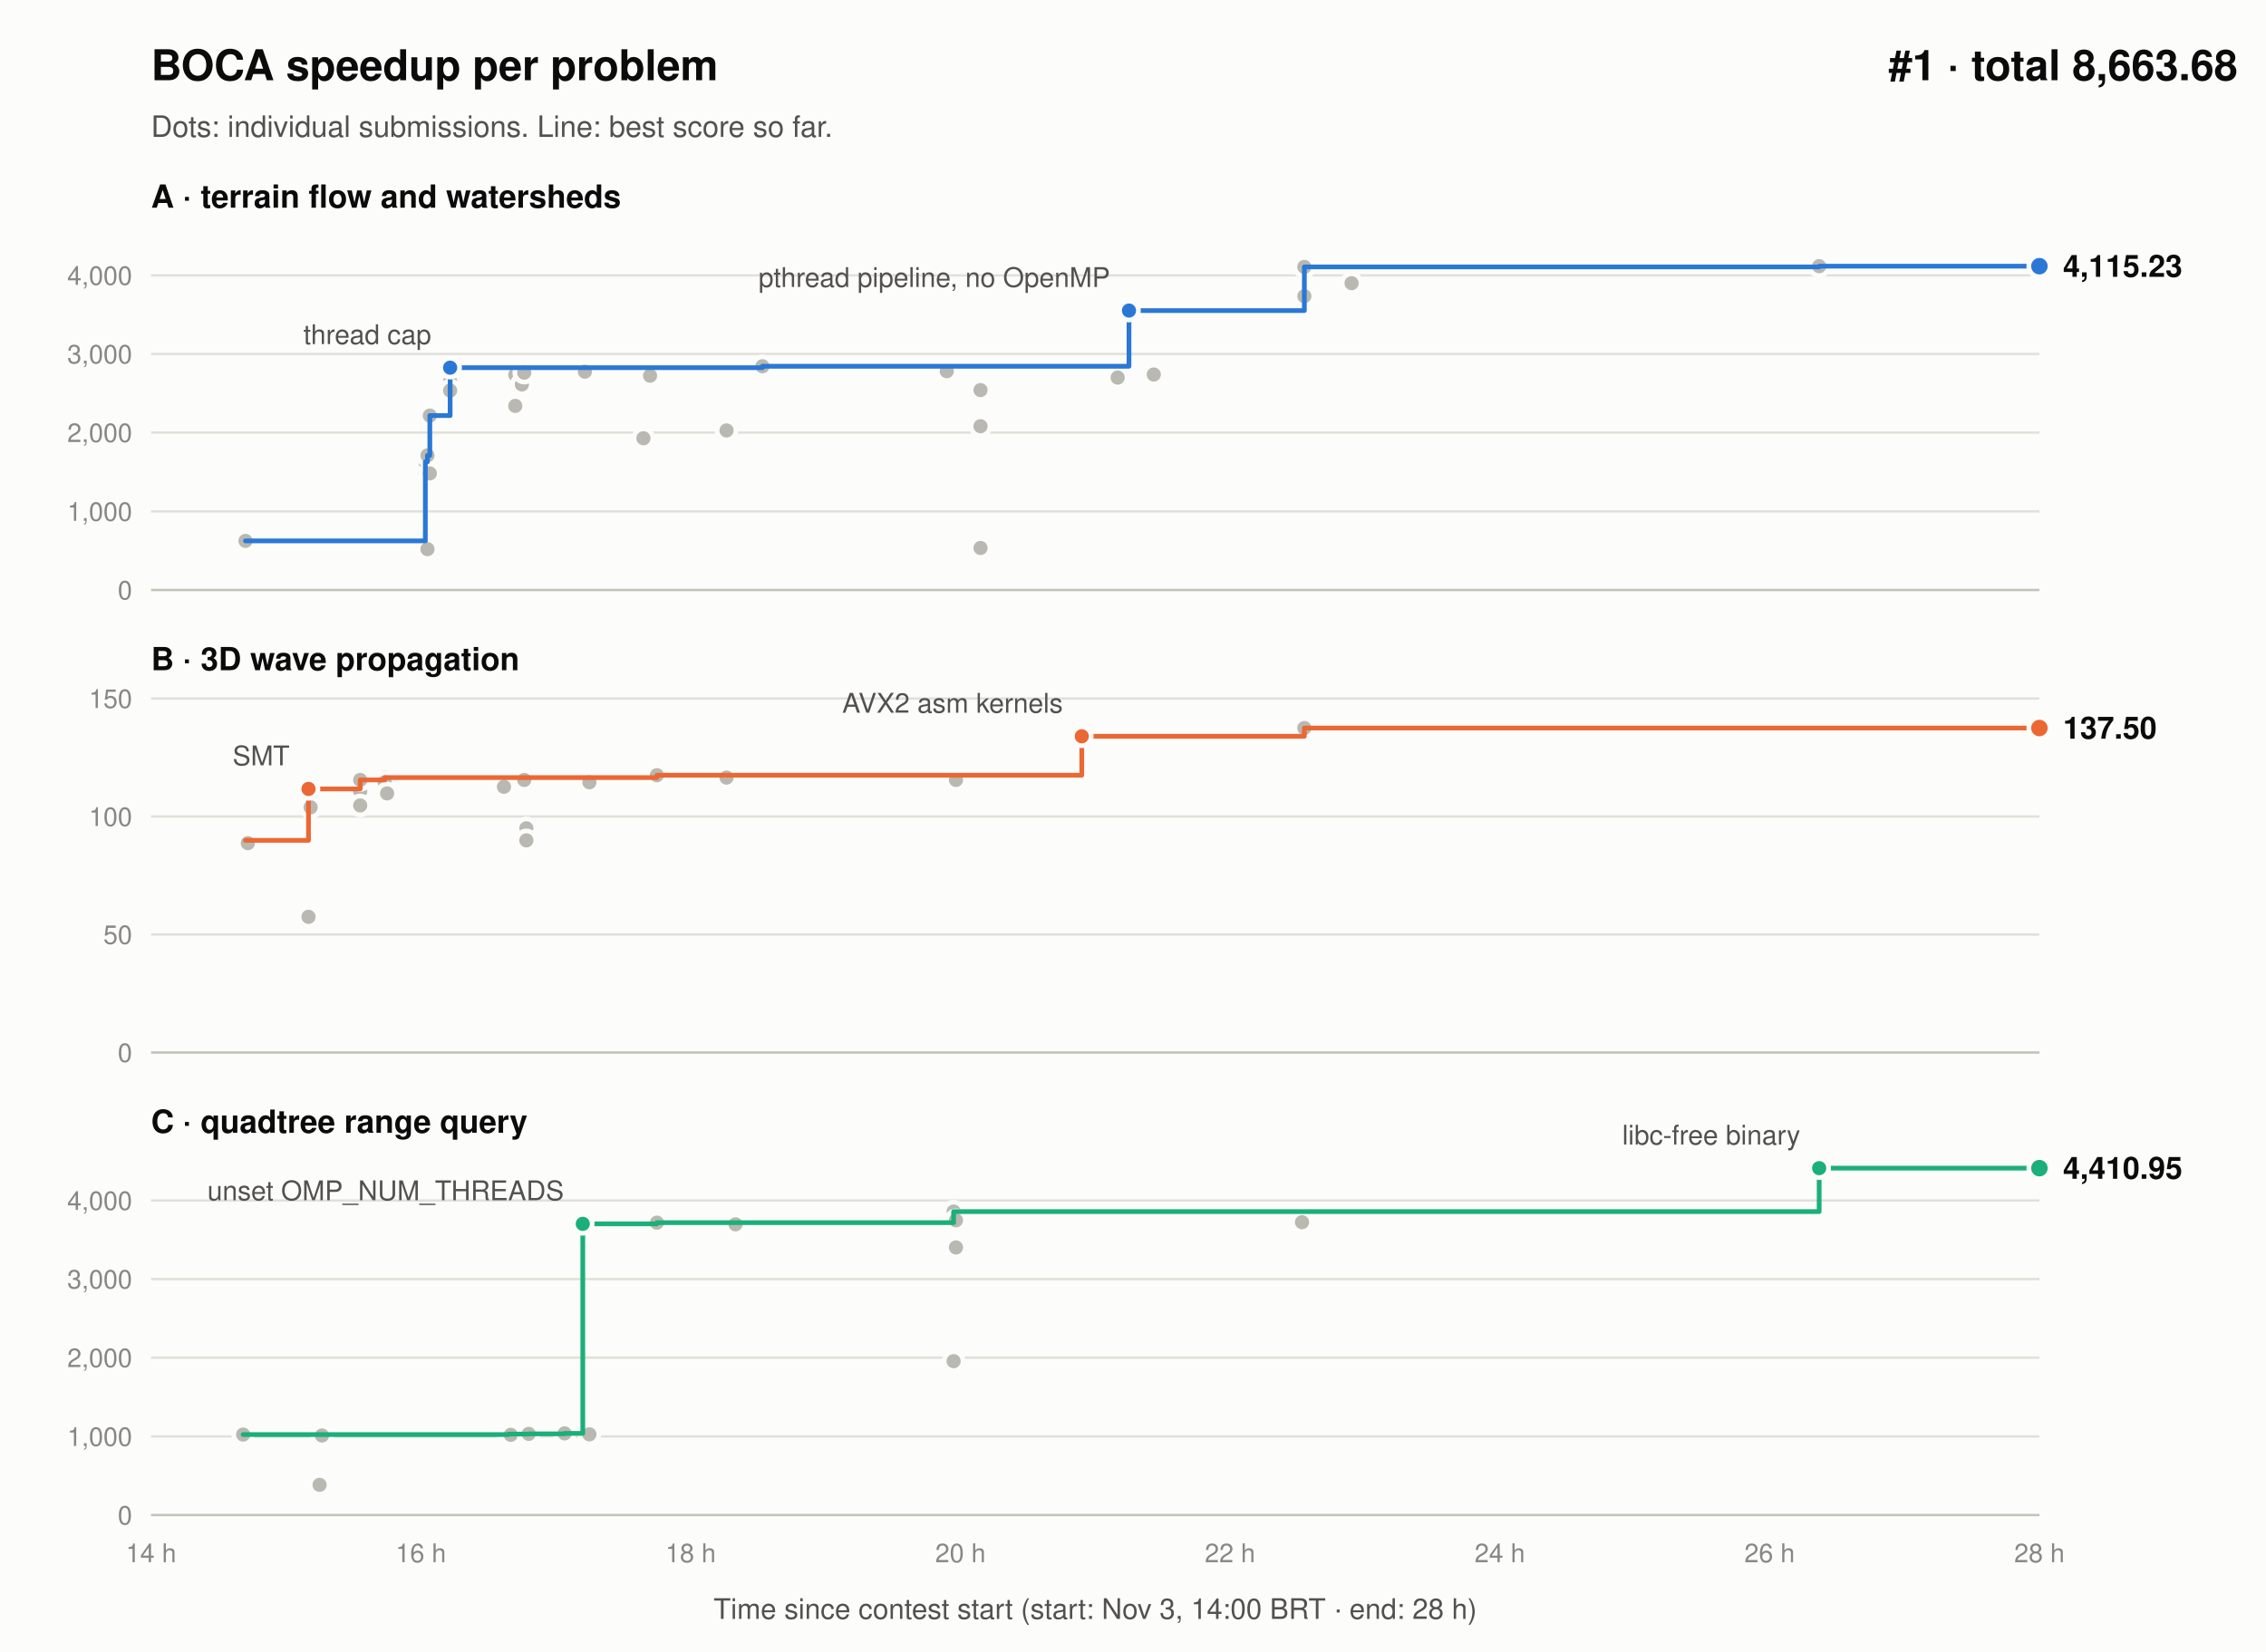
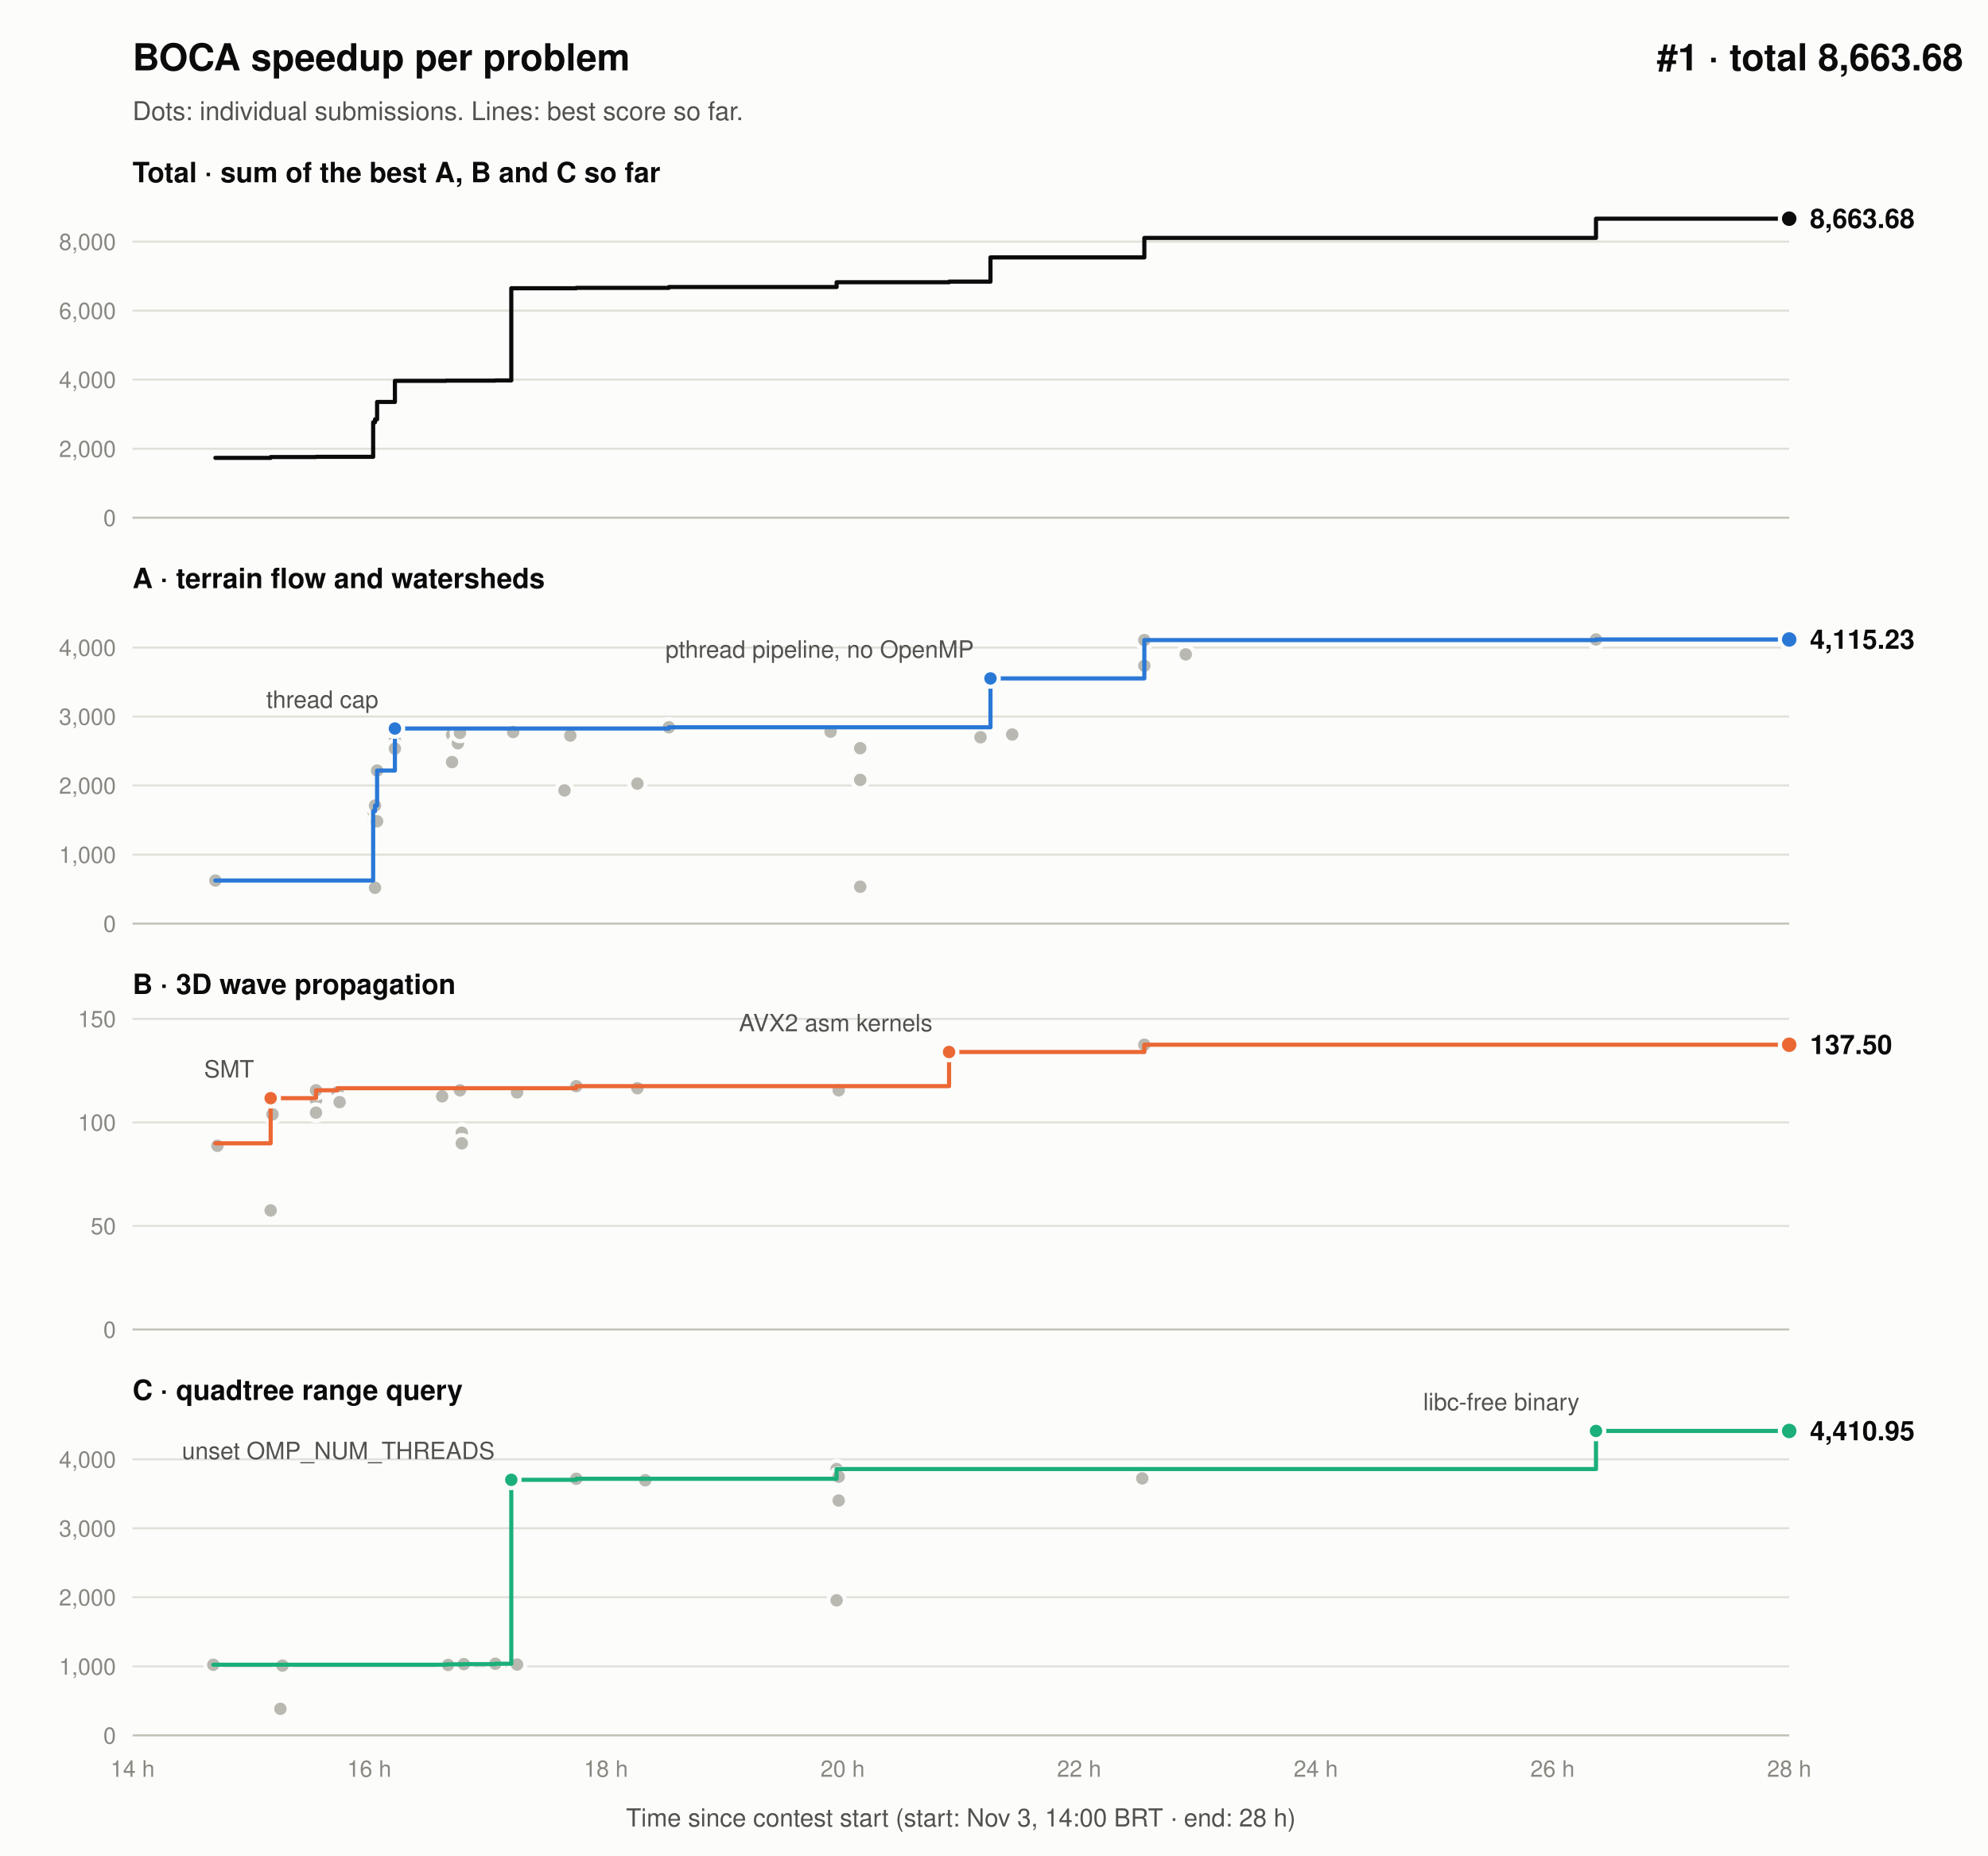
- <svg xmlns="http://www.w3.org/2000/svg" width="960" height="700" viewBox="0 0 960 700" font-family="system-ui, -apple-system, &quot;Segoe UI&quot;, Helvetica, Arial, sans-serif" role="img" aria-label="BOCA speedup per problem over the contest">
-   <rect width="960" height="700" fill="#fcfcfb" />
+ <svg xmlns="http://www.w3.org/2000/svg" width="960" height="896" viewBox="0 0 960 896" font-family="system-ui, -apple-system, &quot;Segoe UI&quot;, Helvetica, Arial, sans-serif" role="img" aria-label="BOCA speedup per problem over the contest">
+   <rect width="960" height="896" fill="#fcfcfb" />
  <text x="64" y="34" font-size="18" font-weight="600" fill="#0b0b0b">BOCA speedup per problem</text>
  <text x="948" y="34" font-size="18" font-weight="600" fill="#0b0b0b" text-anchor="end">#1 · total 8,663.68</text>
-   <text x="64" y="58" font-size="12.5" fill="#52514e">Dots: individual submissions. Line: best score so far.</text>
-   <text x="64" y="88" font-size="13.5" font-weight="600" fill="#0b0b0b">A · terrain flow and watersheds</text>
+   <text x="64" y="58" font-size="12.5" fill="#52514e">Dots: individual submissions. Lines: best score so far.</text>
+   <text x="64" y="88" font-size="13.5" font-weight="600" fill="#0b0b0b">Total · sum of the best A, B and C so far</text>
  <line x1="64" x2="864" y1="250.0" y2="250.0" stroke="#c3c2b7" stroke-width="1" />
  <text x="56" y="254.0" font-size="11" fill="#898781" text-anchor="end" style="font-variant-numeric: tabular-nums">0</text>
  <line x1="64" x2="864" y1="216.7" y2="216.7" stroke="#e1e0d9" stroke-width="1" />
-   <text x="56" y="220.7" font-size="11" fill="#898781" text-anchor="end" style="font-variant-numeric: tabular-nums">1,000</text>
+   <text x="56" y="220.7" font-size="11" fill="#898781" text-anchor="end" style="font-variant-numeric: tabular-nums">2,000</text>
  <line x1="64" x2="864" y1="183.3" y2="183.3" stroke="#e1e0d9" stroke-width="1" />
-   <text x="56" y="187.3" font-size="11" fill="#898781" text-anchor="end" style="font-variant-numeric: tabular-nums">2,000</text>
+   <text x="56" y="187.3" font-size="11" fill="#898781" text-anchor="end" style="font-variant-numeric: tabular-nums">4,000</text>
  <line x1="64" x2="864" y1="150.0" y2="150.0" stroke="#e1e0d9" stroke-width="1" />
-   <text x="56" y="154.0" font-size="11" fill="#898781" text-anchor="end" style="font-variant-numeric: tabular-nums">3,000</text>
+   <text x="56" y="154.0" font-size="11" fill="#898781" text-anchor="end" style="font-variant-numeric: tabular-nums">6,000</text>
  <line x1="64" x2="864" y1="116.7" y2="116.7" stroke="#e1e0d9" stroke-width="1" />
-   <text x="56" y="120.7" font-size="11" fill="#898781" text-anchor="end" style="font-variant-numeric: tabular-nums">4,000</text>
-   <circle cx="104.0" cy="229.2" r="4" fill="#b9b8b1" stroke="#fcfcfb" stroke-width="2" />
-   <circle cx="180.2" cy="200.4" r="4" fill="#b9b8b1" stroke="#fcfcfb" stroke-width="2" />
-   <circle cx="180.2" cy="195.7" r="4" fill="#b9b8b1" stroke="#fcfcfb" stroke-width="2" />
-   <circle cx="181.1" cy="232.7" r="4" fill="#b9b8b1" stroke="#fcfcfb" stroke-width="2" />
-   <circle cx="181.1" cy="193.0" r="4" fill="#b9b8b1" stroke="#fcfcfb" stroke-width="2" />
-   <circle cx="182.1" cy="200.6" r="4" fill="#b9b8b1" stroke="#fcfcfb" stroke-width="2" />
-   <circle cx="182.1" cy="176.1" r="4" fill="#b9b8b1" stroke="#fcfcfb" stroke-width="2" />
-   <circle cx="190.7" cy="161.6" r="4" fill="#b9b8b1" stroke="#fcfcfb" stroke-width="2" />
-   <circle cx="190.7" cy="165.5" r="4" fill="#b9b8b1" stroke="#fcfcfb" stroke-width="2" />
-   <circle cx="190.7" cy="155.8" r="4" fill="#b9b8b1" stroke="#fcfcfb" stroke-width="2" />
-   <circle cx="217.3" cy="157.8" r="4" fill="#b9b8b1" stroke="#fcfcfb" stroke-width="2" />
-   <circle cx="218.3" cy="158.8" r="4" fill="#b9b8b1" stroke="#fcfcfb" stroke-width="2" />
-   <circle cx="218.3" cy="172.0" r="4" fill="#b9b8b1" stroke="#fcfcfb" stroke-width="2" />
-   <circle cx="221.1" cy="162.9" r="4" fill="#b9b8b1" stroke="#fcfcfb" stroke-width="2" />
-   <circle cx="222.1" cy="157.9" r="4" fill="#b9b8b1" stroke="#fcfcfb" stroke-width="2" />
-   <circle cx="247.8" cy="157.5" r="4" fill="#b9b8b1" stroke="#fcfcfb" stroke-width="2" />
-   <circle cx="272.6" cy="185.7" r="4" fill="#b9b8b1" stroke="#fcfcfb" stroke-width="2" />
-   <circle cx="275.4" cy="159.2" r="4" fill="#b9b8b1" stroke="#fcfcfb" stroke-width="2" />
-   <circle cx="307.8" cy="182.4" r="4" fill="#b9b8b1" stroke="#fcfcfb" stroke-width="2" />
-   <circle cx="323.0" cy="155.2" r="4" fill="#b9b8b1" stroke="#fcfcfb" stroke-width="2" />
-   <circle cx="400.2" cy="157.4" r="4" fill="#b9b8b1" stroke="#fcfcfb" stroke-width="2" />
-   <circle cx="400.2" cy="157.1" r="4" fill="#b9b8b1" stroke="#fcfcfb" stroke-width="2" />
-   <circle cx="401.1" cy="157.3" r="4" fill="#b9b8b1" stroke="#fcfcfb" stroke-width="2" />
-   <circle cx="415.4" cy="232.2" r="4" fill="#b9b8b1" stroke="#fcfcfb" stroke-width="2" />
-   <circle cx="415.4" cy="180.6" r="4" fill="#b9b8b1" stroke="#fcfcfb" stroke-width="2" />
-   <circle cx="415.4" cy="165.3" r="4" fill="#b9b8b1" stroke="#fcfcfb" stroke-width="2" />
-   <circle cx="473.5" cy="160.0" r="4" fill="#b9b8b1" stroke="#fcfcfb" stroke-width="2" />
-   <circle cx="478.3" cy="131.6" r="4" fill="#b9b8b1" stroke="#fcfcfb" stroke-width="2" />
-   <circle cx="488.8" cy="158.7" r="4" fill="#b9b8b1" stroke="#fcfcfb" stroke-width="2" />
-   <circle cx="552.6" cy="113.1" r="4" fill="#b9b8b1" stroke="#fcfcfb" stroke-width="2" />
-   <circle cx="552.6" cy="125.5" r="4" fill="#b9b8b1" stroke="#fcfcfb" stroke-width="2" />
-   <circle cx="572.6" cy="120.0" r="4" fill="#b9b8b1" stroke="#fcfcfb" stroke-width="2" />
-   <circle cx="770.7" cy="112.8" r="4" fill="#b9b8b1" stroke="#fcfcfb" stroke-width="2" />
-   <path d="M104.0,229.2 L180.2,229.2 L180.2,200.4 L180.2,200.4 L180.2,195.7 L181.1,195.7 L181.1,193.0 L182.1,193.0 L182.1,176.1 L190.7,176.1 L190.7,161.6 L190.7,161.6 L190.7,155.8 L323.0,155.8 L323.0,155.2 L478.3,155.2 L478.3,131.6 L552.6,131.6 L552.6,113.1 L770.7,113.1 L770.7,112.8 L864.0,112.8" fill="none" stroke="#2a78d6" stroke-width="2" stroke-linejoin="round" stroke-linecap="round" />
-   <circle cx="190.7" cy="155.8" r="4" fill="#2a78d6" stroke="#fcfcfb" stroke-width="2" />
-   <text x="182.7" y="145.8" font-size="11.5" fill="#52514e" text-anchor="end">thread cap</text>
-   <circle cx="478.3" cy="131.6" r="4" fill="#2a78d6" stroke="#fcfcfb" stroke-width="2" />
-   <text x="470.3" y="121.6" font-size="11.5" fill="#52514e" text-anchor="end">pthread pipeline, no OpenMP</text>
-   <circle cx="864.0" cy="112.8" r="4.5" fill="#2a78d6" stroke="#fcfcfb" stroke-width="2" />
-   <text x="874.0" y="117.3" font-size="13" font-weight="600" fill="#0b0b0b">4,115.23</text>
-   <text x="64" y="284" font-size="13.5" font-weight="600" fill="#0b0b0b">B · 3D wave propagation</text>
+   <text x="56" y="120.7" font-size="11" fill="#898781" text-anchor="end" style="font-variant-numeric: tabular-nums">8,000</text>
+   <path d="M104.0,221.1 L130.7,221.1 L130.7,220.7 L152.6,220.7 L152.6,220.6 L163.0,220.6 L163.0,220.6 L180.2,220.6 L180.2,206.2 L180.2,206.2 L180.2,203.9 L181.1,203.9 L181.1,202.5 L182.1,202.5 L182.1,194.1 L190.7,194.1 L190.7,186.8 L190.7,186.8 L190.7,183.9 L215.4,183.9 L215.4,183.8 L224.0,183.8 L224.0,183.8 L239.2,183.8 L239.2,183.7 L246.9,183.7 L246.9,139.2 L278.3,139.2 L278.3,139.2 L278.3,139.2 L278.3,139.0 L323.0,139.0 L323.0,138.6 L404.0,138.6 L404.0,136.3 L458.3,136.3 L458.3,136.0 L478.3,136.0 L478.3,124.3 L552.6,124.3 L552.6,115.0 L552.6,115.0 L552.6,114.9 L770.7,114.9 L770.7,114.8 L770.7,114.8 L770.7,105.6 L864.0,105.6" fill="none" stroke="#0b0b0b" stroke-width="2" stroke-linejoin="round" stroke-linecap="round" />
+   <circle cx="864.0" cy="105.6" r="4.5" fill="#0b0b0b" stroke="#fcfcfb" stroke-width="2" />
+   <text x="874.0" y="110.1" font-size="13" font-weight="600" fill="#0b0b0b">8,663.68</text>
+   <text x="64" y="284" font-size="13.5" font-weight="600" fill="#0b0b0b">A · terrain flow and watersheds</text>
  <line x1="64" x2="864" y1="446.0" y2="446.0" stroke="#c3c2b7" stroke-width="1" />
  <text x="56" y="450.0" font-size="11" fill="#898781" text-anchor="end" style="font-variant-numeric: tabular-nums">0</text>
-   <line x1="64" x2="864" y1="396.0" y2="396.0" stroke="#e1e0d9" stroke-width="1" />
-   <text x="56" y="400.0" font-size="11" fill="#898781" text-anchor="end" style="font-variant-numeric: tabular-nums">50</text>
+   <line x1="64" x2="864" y1="412.7" y2="412.7" stroke="#e1e0d9" stroke-width="1" />
+   <text x="56" y="416.7" font-size="11" fill="#898781" text-anchor="end" style="font-variant-numeric: tabular-nums">1,000</text>
+   <line x1="64" x2="864" y1="379.3" y2="379.3" stroke="#e1e0d9" stroke-width="1" />
+   <text x="56" y="383.3" font-size="11" fill="#898781" text-anchor="end" style="font-variant-numeric: tabular-nums">2,000</text>
  <line x1="64" x2="864" y1="346.0" y2="346.0" stroke="#e1e0d9" stroke-width="1" />
-   <text x="56" y="350.0" font-size="11" fill="#898781" text-anchor="end" style="font-variant-numeric: tabular-nums">100</text>
-   <line x1="64" x2="864" y1="296.0" y2="296.0" stroke="#e1e0d9" stroke-width="1" />
-   <text x="56" y="300.0" font-size="11" fill="#898781" text-anchor="end" style="font-variant-numeric: tabular-nums">150</text>
-   <circle cx="104.0" cy="356.1" r="4" fill="#b9b8b1" stroke="#fcfcfb" stroke-width="2" />
-   <circle cx="105.0" cy="357.3" r="4" fill="#b9b8b1" stroke="#fcfcfb" stroke-width="2" />
-   <circle cx="130.7" cy="334.3" r="4" fill="#b9b8b1" stroke="#fcfcfb" stroke-width="2" />
-   <circle cx="130.7" cy="388.5" r="4" fill="#b9b8b1" stroke="#fcfcfb" stroke-width="2" />
-   <circle cx="131.6" cy="342.1" r="4" fill="#b9b8b1" stroke="#fcfcfb" stroke-width="2" />
-   <circle cx="151.6" cy="335.3" r="4" fill="#b9b8b1" stroke="#fcfcfb" stroke-width="2" />
-   <circle cx="152.6" cy="335.3" r="4" fill="#b9b8b1" stroke="#fcfcfb" stroke-width="2" />
-   <circle cx="152.6" cy="330.5" r="4" fill="#b9b8b1" stroke="#fcfcfb" stroke-width="2" />
-   <circle cx="152.6" cy="341.3" r="4" fill="#b9b8b1" stroke="#fcfcfb" stroke-width="2" />
-   <circle cx="163.0" cy="334.3" r="4" fill="#b9b8b1" stroke="#fcfcfb" stroke-width="2" />
-   <circle cx="163.0" cy="329.5" r="4" fill="#b9b8b1" stroke="#fcfcfb" stroke-width="2" />
-   <circle cx="163.0" cy="331.5" r="4" fill="#b9b8b1" stroke="#fcfcfb" stroke-width="2" />
-   <circle cx="164.0" cy="336.2" r="4" fill="#b9b8b1" stroke="#fcfcfb" stroke-width="2" />
-   <circle cx="213.5" cy="333.4" r="4" fill="#b9b8b1" stroke="#fcfcfb" stroke-width="2" />
-   <circle cx="222.1" cy="330.5" r="4" fill="#b9b8b1" stroke="#fcfcfb" stroke-width="2" />
-   <circle cx="223.0" cy="351.0" r="4" fill="#b9b8b1" stroke="#fcfcfb" stroke-width="2" />
-   <circle cx="223.0" cy="356.1" r="4" fill="#b9b8b1" stroke="#fcfcfb" stroke-width="2" />
-   <circle cx="249.7" cy="331.5" r="4" fill="#b9b8b1" stroke="#fcfcfb" stroke-width="2" />
-   <circle cx="278.3" cy="328.5" r="4" fill="#b9b8b1" stroke="#fcfcfb" stroke-width="2" />
-   <circle cx="307.8" cy="329.5" r="4" fill="#b9b8b1" stroke="#fcfcfb" stroke-width="2" />
-   <circle cx="405.0" cy="330.5" r="4" fill="#b9b8b1" stroke="#fcfcfb" stroke-width="2" />
-   <circle cx="458.3" cy="312.0" r="4" fill="#b9b8b1" stroke="#fcfcfb" stroke-width="2" />
-   <circle cx="552.6" cy="308.5" r="4" fill="#b9b8b1" stroke="#fcfcfb" stroke-width="2" />
-   <path d="M104.0,356.1 L130.7,356.1 L130.7,334.3 L152.6,334.3 L152.6,330.5 L163.0,330.5 L163.0,329.5 L278.3,329.5 L278.3,328.5 L458.3,328.5 L458.3,312.0 L552.6,312.0 L552.6,308.5 L864.0,308.5" fill="none" stroke="#eb6834" stroke-width="2" stroke-linejoin="round" stroke-linecap="round" />
-   <circle cx="130.7" cy="334.3" r="4" fill="#eb6834" stroke="#fcfcfb" stroke-width="2" />
-   <text x="122.7" y="324.3" font-size="11.5" fill="#52514e" text-anchor="end">SMT</text>
-   <circle cx="458.3" cy="312.0" r="4" fill="#eb6834" stroke="#fcfcfb" stroke-width="2" />
-   <text x="450.3" y="302.0" font-size="11.5" fill="#52514e" text-anchor="end">AVX2 asm kernels</text>
-   <circle cx="864.0" cy="308.5" r="4.5" fill="#eb6834" stroke="#fcfcfb" stroke-width="2" />
-   <text x="874.0" y="313.0" font-size="13" font-weight="600" fill="#0b0b0b">137.50</text>
-   <text x="64" y="480" font-size="13.5" font-weight="600" fill="#0b0b0b">C · quadtree range query</text>
+   <text x="56" y="350.0" font-size="11" fill="#898781" text-anchor="end" style="font-variant-numeric: tabular-nums">3,000</text>
+   <line x1="64" x2="864" y1="312.7" y2="312.7" stroke="#e1e0d9" stroke-width="1" />
+   <text x="56" y="316.7" font-size="11" fill="#898781" text-anchor="end" style="font-variant-numeric: tabular-nums">4,000</text>
+   <circle cx="104.0" cy="425.2" r="4" fill="#b9b8b1" stroke="#fcfcfb" stroke-width="2" />
+   <circle cx="180.2" cy="396.4" r="4" fill="#b9b8b1" stroke="#fcfcfb" stroke-width="2" />
+   <circle cx="180.2" cy="391.7" r="4" fill="#b9b8b1" stroke="#fcfcfb" stroke-width="2" />
+   <circle cx="181.1" cy="428.7" r="4" fill="#b9b8b1" stroke="#fcfcfb" stroke-width="2" />
+   <circle cx="181.1" cy="389.0" r="4" fill="#b9b8b1" stroke="#fcfcfb" stroke-width="2" />
+   <circle cx="182.1" cy="396.6" r="4" fill="#b9b8b1" stroke="#fcfcfb" stroke-width="2" />
+   <circle cx="182.1" cy="372.1" r="4" fill="#b9b8b1" stroke="#fcfcfb" stroke-width="2" />
+   <circle cx="190.7" cy="357.6" r="4" fill="#b9b8b1" stroke="#fcfcfb" stroke-width="2" />
+   <circle cx="190.7" cy="361.5" r="4" fill="#b9b8b1" stroke="#fcfcfb" stroke-width="2" />
+   <circle cx="190.7" cy="351.8" r="4" fill="#b9b8b1" stroke="#fcfcfb" stroke-width="2" />
+   <circle cx="217.3" cy="353.8" r="4" fill="#b9b8b1" stroke="#fcfcfb" stroke-width="2" />
+   <circle cx="218.3" cy="354.8" r="4" fill="#b9b8b1" stroke="#fcfcfb" stroke-width="2" />
+   <circle cx="218.3" cy="368.0" r="4" fill="#b9b8b1" stroke="#fcfcfb" stroke-width="2" />
+   <circle cx="221.1" cy="358.9" r="4" fill="#b9b8b1" stroke="#fcfcfb" stroke-width="2" />
+   <circle cx="222.1" cy="353.9" r="4" fill="#b9b8b1" stroke="#fcfcfb" stroke-width="2" />
+   <circle cx="247.8" cy="353.5" r="4" fill="#b9b8b1" stroke="#fcfcfb" stroke-width="2" />
+   <circle cx="272.6" cy="381.7" r="4" fill="#b9b8b1" stroke="#fcfcfb" stroke-width="2" />
+   <circle cx="275.4" cy="355.2" r="4" fill="#b9b8b1" stroke="#fcfcfb" stroke-width="2" />
+   <circle cx="307.8" cy="378.4" r="4" fill="#b9b8b1" stroke="#fcfcfb" stroke-width="2" />
+   <circle cx="323.0" cy="351.2" r="4" fill="#b9b8b1" stroke="#fcfcfb" stroke-width="2" />
+   <circle cx="400.2" cy="353.4" r="4" fill="#b9b8b1" stroke="#fcfcfb" stroke-width="2" />
+   <circle cx="400.2" cy="353.1" r="4" fill="#b9b8b1" stroke="#fcfcfb" stroke-width="2" />
+   <circle cx="401.1" cy="353.3" r="4" fill="#b9b8b1" stroke="#fcfcfb" stroke-width="2" />
+   <circle cx="415.4" cy="428.2" r="4" fill="#b9b8b1" stroke="#fcfcfb" stroke-width="2" />
+   <circle cx="415.4" cy="376.6" r="4" fill="#b9b8b1" stroke="#fcfcfb" stroke-width="2" />
+   <circle cx="415.4" cy="361.3" r="4" fill="#b9b8b1" stroke="#fcfcfb" stroke-width="2" />
+   <circle cx="473.5" cy="356.0" r="4" fill="#b9b8b1" stroke="#fcfcfb" stroke-width="2" />
+   <circle cx="478.3" cy="327.6" r="4" fill="#b9b8b1" stroke="#fcfcfb" stroke-width="2" />
+   <circle cx="488.8" cy="354.7" r="4" fill="#b9b8b1" stroke="#fcfcfb" stroke-width="2" />
+   <circle cx="552.6" cy="309.1" r="4" fill="#b9b8b1" stroke="#fcfcfb" stroke-width="2" />
+   <circle cx="552.6" cy="321.5" r="4" fill="#b9b8b1" stroke="#fcfcfb" stroke-width="2" />
+   <circle cx="572.6" cy="316.0" r="4" fill="#b9b8b1" stroke="#fcfcfb" stroke-width="2" />
+   <circle cx="770.7" cy="308.8" r="4" fill="#b9b8b1" stroke="#fcfcfb" stroke-width="2" />
+   <path d="M104.0,425.2 L180.2,425.2 L180.2,396.4 L180.2,396.4 L180.2,391.7 L181.1,391.7 L181.1,389.0 L182.1,389.0 L182.1,372.1 L190.7,372.1 L190.7,357.6 L190.7,357.6 L190.7,351.8 L323.0,351.8 L323.0,351.2 L478.3,351.2 L478.3,327.6 L552.6,327.6 L552.6,309.1 L770.7,309.1 L770.7,308.8 L864.0,308.8" fill="none" stroke="#2a78d6" stroke-width="2" stroke-linejoin="round" stroke-linecap="round" />
+   <circle cx="190.7" cy="351.8" r="4" fill="#2a78d6" stroke="#fcfcfb" stroke-width="2" />
+   <text x="182.7" y="341.8" font-size="11.5" fill="#52514e" text-anchor="end">thread cap</text>
+   <circle cx="478.3" cy="327.6" r="4" fill="#2a78d6" stroke="#fcfcfb" stroke-width="2" />
+   <text x="470.3" y="317.6" font-size="11.5" fill="#52514e" text-anchor="end">pthread pipeline, no OpenMP</text>
+   <circle cx="864.0" cy="308.8" r="4.5" fill="#2a78d6" stroke="#fcfcfb" stroke-width="2" />
+   <text x="874.0" y="313.3" font-size="13" font-weight="600" fill="#0b0b0b">4,115.23</text>
+   <text x="64" y="480" font-size="13.5" font-weight="600" fill="#0b0b0b">B · 3D wave propagation</text>
  <line x1="64" x2="864" y1="642.0" y2="642.0" stroke="#c3c2b7" stroke-width="1" />
  <text x="56" y="646.0" font-size="11" fill="#898781" text-anchor="end" style="font-variant-numeric: tabular-nums">0</text>
-   <line x1="64" x2="864" y1="608.7" y2="608.7" stroke="#e1e0d9" stroke-width="1" />
-   <text x="56" y="612.7" font-size="11" fill="#898781" text-anchor="end" style="font-variant-numeric: tabular-nums">1,000</text>
-   <line x1="64" x2="864" y1="575.3" y2="575.3" stroke="#e1e0d9" stroke-width="1" />
-   <text x="56" y="579.3" font-size="11" fill="#898781" text-anchor="end" style="font-variant-numeric: tabular-nums">2,000</text>
+   <line x1="64" x2="864" y1="592.0" y2="592.0" stroke="#e1e0d9" stroke-width="1" />
+   <text x="56" y="596.0" font-size="11" fill="#898781" text-anchor="end" style="font-variant-numeric: tabular-nums">50</text>
  <line x1="64" x2="864" y1="542.0" y2="542.0" stroke="#e1e0d9" stroke-width="1" />
-   <text x="56" y="546.0" font-size="11" fill="#898781" text-anchor="end" style="font-variant-numeric: tabular-nums">3,000</text>
-   <line x1="64" x2="864" y1="508.7" y2="508.7" stroke="#e1e0d9" stroke-width="1" />
-   <text x="56" y="512.7" font-size="11" fill="#898781" text-anchor="end" style="font-variant-numeric: tabular-nums">4,000</text>
-   <circle cx="103.0" cy="607.9" r="4" fill="#b9b8b1" stroke="#fcfcfb" stroke-width="2" />
-   <circle cx="135.4" cy="629.2" r="4" fill="#b9b8b1" stroke="#fcfcfb" stroke-width="2" />
-   <circle cx="136.4" cy="609.2" r="4" fill="#b9b8b1" stroke="#fcfcfb" stroke-width="2" />
-   <circle cx="136.4" cy="608.3" r="4" fill="#b9b8b1" stroke="#fcfcfb" stroke-width="2" />
-   <circle cx="215.4" cy="607.7" r="4" fill="#b9b8b1" stroke="#fcfcfb" stroke-width="2" />
-   <circle cx="216.4" cy="608.0" r="4" fill="#b9b8b1" stroke="#fcfcfb" stroke-width="2" />
-   <circle cx="216.4" cy="608.0" r="4" fill="#b9b8b1" stroke="#fcfcfb" stroke-width="2" />
-   <circle cx="224.0" cy="607.9" r="4" fill="#b9b8b1" stroke="#fcfcfb" stroke-width="2" />
-   <circle cx="224.0" cy="607.6" r="4" fill="#b9b8b1" stroke="#fcfcfb" stroke-width="2" />
-   <circle cx="239.2" cy="607.4" r="4" fill="#b9b8b1" stroke="#fcfcfb" stroke-width="2" />
-   <circle cx="246.9" cy="518.6" r="4" fill="#b9b8b1" stroke="#fcfcfb" stroke-width="2" />
-   <circle cx="249.7" cy="607.8" r="4" fill="#b9b8b1" stroke="#fcfcfb" stroke-width="2" />
-   <circle cx="278.3" cy="518.1" r="4" fill="#b9b8b1" stroke="#fcfcfb" stroke-width="2" />
-   <circle cx="311.6" cy="518.8" r="4" fill="#b9b8b1" stroke="#fcfcfb" stroke-width="2" />
-   <circle cx="404.0" cy="513.4" r="4" fill="#b9b8b1" stroke="#fcfcfb" stroke-width="2" />
-   <circle cx="404.0" cy="576.8" r="4" fill="#b9b8b1" stroke="#fcfcfb" stroke-width="2" />
-   <circle cx="405.0" cy="517.1" r="4" fill="#b9b8b1" stroke="#fcfcfb" stroke-width="2" />
-   <circle cx="405.0" cy="528.6" r="4" fill="#b9b8b1" stroke="#fcfcfb" stroke-width="2" />
-   <circle cx="551.6" cy="517.9" r="4" fill="#b9b8b1" stroke="#fcfcfb" stroke-width="2" />
-   <circle cx="770.7" cy="495.0" r="4" fill="#b9b8b1" stroke="#fcfcfb" stroke-width="2" />
-   <path d="M103.0,607.9 L215.4,607.9 L215.4,607.7 L224.0,607.7 L224.0,607.6 L239.2,607.6 L239.2,607.4 L246.9,607.4 L246.9,518.6 L278.3,518.6 L278.3,518.1 L404.0,518.1 L404.0,513.4 L770.7,513.4 L770.7,495.0 L864.0,495.0" fill="none" stroke="#1baf7a" stroke-width="2" stroke-linejoin="round" stroke-linecap="round" />
-   <circle cx="246.9" cy="518.6" r="4" fill="#1baf7a" stroke="#fcfcfb" stroke-width="2" />
-   <text x="238.9" y="508.6" font-size="11.5" fill="#52514e" text-anchor="end">unset OMP_NUM_THREADS</text>
-   <circle cx="770.7" cy="495.0" r="4" fill="#1baf7a" stroke="#fcfcfb" stroke-width="2" />
-   <text x="762.7" y="485.0" font-size="11.5" fill="#52514e" text-anchor="end">libc-free binary</text>
-   <circle cx="864.0" cy="495.0" r="4.5" fill="#1baf7a" stroke="#fcfcfb" stroke-width="2" />
-   <text x="874.0" y="499.5" font-size="13" font-weight="600" fill="#0b0b0b">4,410.95</text>
-   <text x="64.0" y="662" font-size="11" fill="#898781" text-anchor="middle">14 h</text>
-   <text x="178.3" y="662" font-size="11" fill="#898781" text-anchor="middle">16 h</text>
-   <text x="292.6" y="662" font-size="11" fill="#898781" text-anchor="middle">18 h</text>
-   <text x="406.9" y="662" font-size="11" fill="#898781" text-anchor="middle">20 h</text>
-   <text x="521.1" y="662" font-size="11" fill="#898781" text-anchor="middle">22 h</text>
-   <text x="635.4" y="662" font-size="11" fill="#898781" text-anchor="middle">24 h</text>
-   <text x="749.7" y="662" font-size="11" fill="#898781" text-anchor="middle">26 h</text>
-   <text x="864.0" y="662" font-size="11" fill="#898781" text-anchor="middle">28 h</text>
-   <text x="464.0" y="686" font-size="12" fill="#52514e" text-anchor="middle">Time since contest start (start: Nov 3, 14:00 BRT · end: 28 h)</text>
+   <text x="56" y="546.0" font-size="11" fill="#898781" text-anchor="end" style="font-variant-numeric: tabular-nums">100</text>
+   <line x1="64" x2="864" y1="492.0" y2="492.0" stroke="#e1e0d9" stroke-width="1" />
+   <text x="56" y="496.0" font-size="11" fill="#898781" text-anchor="end" style="font-variant-numeric: tabular-nums">150</text>
+   <circle cx="104.0" cy="552.1" r="4" fill="#b9b8b1" stroke="#fcfcfb" stroke-width="2" />
+   <circle cx="105.0" cy="553.3" r="4" fill="#b9b8b1" stroke="#fcfcfb" stroke-width="2" />
+   <circle cx="130.7" cy="530.3" r="4" fill="#b9b8b1" stroke="#fcfcfb" stroke-width="2" />
+   <circle cx="130.7" cy="584.5" r="4" fill="#b9b8b1" stroke="#fcfcfb" stroke-width="2" />
+   <circle cx="131.6" cy="538.1" r="4" fill="#b9b8b1" stroke="#fcfcfb" stroke-width="2" />
+   <circle cx="151.6" cy="531.3" r="4" fill="#b9b8b1" stroke="#fcfcfb" stroke-width="2" />
+   <circle cx="152.6" cy="531.3" r="4" fill="#b9b8b1" stroke="#fcfcfb" stroke-width="2" />
+   <circle cx="152.6" cy="526.5" r="4" fill="#b9b8b1" stroke="#fcfcfb" stroke-width="2" />
+   <circle cx="152.6" cy="537.3" r="4" fill="#b9b8b1" stroke="#fcfcfb" stroke-width="2" />
+   <circle cx="163.0" cy="530.3" r="4" fill="#b9b8b1" stroke="#fcfcfb" stroke-width="2" />
+   <circle cx="163.0" cy="525.5" r="4" fill="#b9b8b1" stroke="#fcfcfb" stroke-width="2" />
+   <circle cx="163.0" cy="527.5" r="4" fill="#b9b8b1" stroke="#fcfcfb" stroke-width="2" />
+   <circle cx="164.0" cy="532.2" r="4" fill="#b9b8b1" stroke="#fcfcfb" stroke-width="2" />
+   <circle cx="213.5" cy="529.4" r="4" fill="#b9b8b1" stroke="#fcfcfb" stroke-width="2" />
+   <circle cx="222.1" cy="526.5" r="4" fill="#b9b8b1" stroke="#fcfcfb" stroke-width="2" />
+   <circle cx="223.0" cy="547.0" r="4" fill="#b9b8b1" stroke="#fcfcfb" stroke-width="2" />
+   <circle cx="223.0" cy="552.1" r="4" fill="#b9b8b1" stroke="#fcfcfb" stroke-width="2" />
+   <circle cx="249.7" cy="527.5" r="4" fill="#b9b8b1" stroke="#fcfcfb" stroke-width="2" />
+   <circle cx="278.3" cy="524.5" r="4" fill="#b9b8b1" stroke="#fcfcfb" stroke-width="2" />
+   <circle cx="307.8" cy="525.5" r="4" fill="#b9b8b1" stroke="#fcfcfb" stroke-width="2" />
+   <circle cx="405.0" cy="526.5" r="4" fill="#b9b8b1" stroke="#fcfcfb" stroke-width="2" />
+   <circle cx="458.3" cy="508.0" r="4" fill="#b9b8b1" stroke="#fcfcfb" stroke-width="2" />
+   <circle cx="552.6" cy="504.5" r="4" fill="#b9b8b1" stroke="#fcfcfb" stroke-width="2" />
+   <path d="M104.0,552.1 L130.7,552.1 L130.7,530.3 L152.6,530.3 L152.6,526.5 L163.0,526.5 L163.0,525.5 L278.3,525.5 L278.3,524.5 L458.3,524.5 L458.3,508.0 L552.6,508.0 L552.6,504.5 L864.0,504.5" fill="none" stroke="#eb6834" stroke-width="2" stroke-linejoin="round" stroke-linecap="round" />
+   <circle cx="130.7" cy="530.3" r="4" fill="#eb6834" stroke="#fcfcfb" stroke-width="2" />
+   <text x="122.7" y="520.3" font-size="11.5" fill="#52514e" text-anchor="end">SMT</text>
+   <circle cx="458.3" cy="508.0" r="4" fill="#eb6834" stroke="#fcfcfb" stroke-width="2" />
+   <text x="450.3" y="498.0" font-size="11.5" fill="#52514e" text-anchor="end">AVX2 asm kernels</text>
+   <circle cx="864.0" cy="504.5" r="4.5" fill="#eb6834" stroke="#fcfcfb" stroke-width="2" />
+   <text x="874.0" y="509.0" font-size="13" font-weight="600" fill="#0b0b0b">137.50</text>
+   <text x="64" y="676" font-size="13.5" font-weight="600" fill="#0b0b0b">C · quadtree range query</text>
+   <line x1="64" x2="864" y1="838.0" y2="838.0" stroke="#c3c2b7" stroke-width="1" />
+   <text x="56" y="842.0" font-size="11" fill="#898781" text-anchor="end" style="font-variant-numeric: tabular-nums">0</text>
+   <line x1="64" x2="864" y1="804.7" y2="804.7" stroke="#e1e0d9" stroke-width="1" />
+   <text x="56" y="808.7" font-size="11" fill="#898781" text-anchor="end" style="font-variant-numeric: tabular-nums">1,000</text>
+   <line x1="64" x2="864" y1="771.3" y2="771.3" stroke="#e1e0d9" stroke-width="1" />
+   <text x="56" y="775.3" font-size="11" fill="#898781" text-anchor="end" style="font-variant-numeric: tabular-nums">2,000</text>
+   <line x1="64" x2="864" y1="738.0" y2="738.0" stroke="#e1e0d9" stroke-width="1" />
+   <text x="56" y="742.0" font-size="11" fill="#898781" text-anchor="end" style="font-variant-numeric: tabular-nums">3,000</text>
+   <line x1="64" x2="864" y1="704.7" y2="704.7" stroke="#e1e0d9" stroke-width="1" />
+   <text x="56" y="708.7" font-size="11" fill="#898781" text-anchor="end" style="font-variant-numeric: tabular-nums">4,000</text>
+   <circle cx="103.0" cy="803.9" r="4" fill="#b9b8b1" stroke="#fcfcfb" stroke-width="2" />
+   <circle cx="135.4" cy="825.2" r="4" fill="#b9b8b1" stroke="#fcfcfb" stroke-width="2" />
+   <circle cx="136.4" cy="805.2" r="4" fill="#b9b8b1" stroke="#fcfcfb" stroke-width="2" />
+   <circle cx="136.4" cy="804.3" r="4" fill="#b9b8b1" stroke="#fcfcfb" stroke-width="2" />
+   <circle cx="215.4" cy="803.7" r="4" fill="#b9b8b1" stroke="#fcfcfb" stroke-width="2" />
+   <circle cx="216.4" cy="804.0" r="4" fill="#b9b8b1" stroke="#fcfcfb" stroke-width="2" />
+   <circle cx="216.4" cy="804.0" r="4" fill="#b9b8b1" stroke="#fcfcfb" stroke-width="2" />
+   <circle cx="224.0" cy="803.9" r="4" fill="#b9b8b1" stroke="#fcfcfb" stroke-width="2" />
+   <circle cx="224.0" cy="803.6" r="4" fill="#b9b8b1" stroke="#fcfcfb" stroke-width="2" />
+   <circle cx="239.2" cy="803.4" r="4" fill="#b9b8b1" stroke="#fcfcfb" stroke-width="2" />
+   <circle cx="246.9" cy="714.6" r="4" fill="#b9b8b1" stroke="#fcfcfb" stroke-width="2" />
+   <circle cx="249.7" cy="803.8" r="4" fill="#b9b8b1" stroke="#fcfcfb" stroke-width="2" />
+   <circle cx="278.3" cy="714.1" r="4" fill="#b9b8b1" stroke="#fcfcfb" stroke-width="2" />
+   <circle cx="311.6" cy="714.8" r="4" fill="#b9b8b1" stroke="#fcfcfb" stroke-width="2" />
+   <circle cx="404.0" cy="709.4" r="4" fill="#b9b8b1" stroke="#fcfcfb" stroke-width="2" />
+   <circle cx="404.0" cy="772.8" r="4" fill="#b9b8b1" stroke="#fcfcfb" stroke-width="2" />
+   <circle cx="405.0" cy="713.1" r="4" fill="#b9b8b1" stroke="#fcfcfb" stroke-width="2" />
+   <circle cx="405.0" cy="724.6" r="4" fill="#b9b8b1" stroke="#fcfcfb" stroke-width="2" />
+   <circle cx="551.6" cy="713.9" r="4" fill="#b9b8b1" stroke="#fcfcfb" stroke-width="2" />
+   <circle cx="770.7" cy="691.0" r="4" fill="#b9b8b1" stroke="#fcfcfb" stroke-width="2" />
+   <path d="M103.0,803.9 L215.4,803.9 L215.4,803.7 L224.0,803.7 L224.0,803.6 L239.2,803.6 L239.2,803.4 L246.9,803.4 L246.9,714.6 L278.3,714.6 L278.3,714.1 L404.0,714.1 L404.0,709.4 L770.7,709.4 L770.7,691.0 L864.0,691.0" fill="none" stroke="#1baf7a" stroke-width="2" stroke-linejoin="round" stroke-linecap="round" />
+   <circle cx="246.9" cy="714.6" r="4" fill="#1baf7a" stroke="#fcfcfb" stroke-width="2" />
+   <text x="238.9" y="704.6" font-size="11.5" fill="#52514e" text-anchor="end">unset OMP_NUM_THREADS</text>
+   <circle cx="770.7" cy="691.0" r="4" fill="#1baf7a" stroke="#fcfcfb" stroke-width="2" />
+   <text x="762.7" y="681.0" font-size="11.5" fill="#52514e" text-anchor="end">libc-free binary</text>
+   <circle cx="864.0" cy="691.0" r="4.5" fill="#1baf7a" stroke="#fcfcfb" stroke-width="2" />
+   <text x="874.0" y="695.5" font-size="13" font-weight="600" fill="#0b0b0b">4,410.95</text>
+   <text x="64.0" y="858" font-size="11" fill="#898781" text-anchor="middle">14 h</text>
+   <text x="178.3" y="858" font-size="11" fill="#898781" text-anchor="middle">16 h</text>
+   <text x="292.6" y="858" font-size="11" fill="#898781" text-anchor="middle">18 h</text>
+   <text x="406.9" y="858" font-size="11" fill="#898781" text-anchor="middle">20 h</text>
+   <text x="521.1" y="858" font-size="11" fill="#898781" text-anchor="middle">22 h</text>
+   <text x="635.4" y="858" font-size="11" fill="#898781" text-anchor="middle">24 h</text>
+   <text x="749.7" y="858" font-size="11" fill="#898781" text-anchor="middle">26 h</text>
+   <text x="864.0" y="858" font-size="11" fill="#898781" text-anchor="middle">28 h</text>
+   <text x="464.0" y="882" font-size="12" fill="#52514e" text-anchor="middle">Time since contest start (start: Nov 3, 14:00 BRT · end: 28 h)</text>
</svg>
